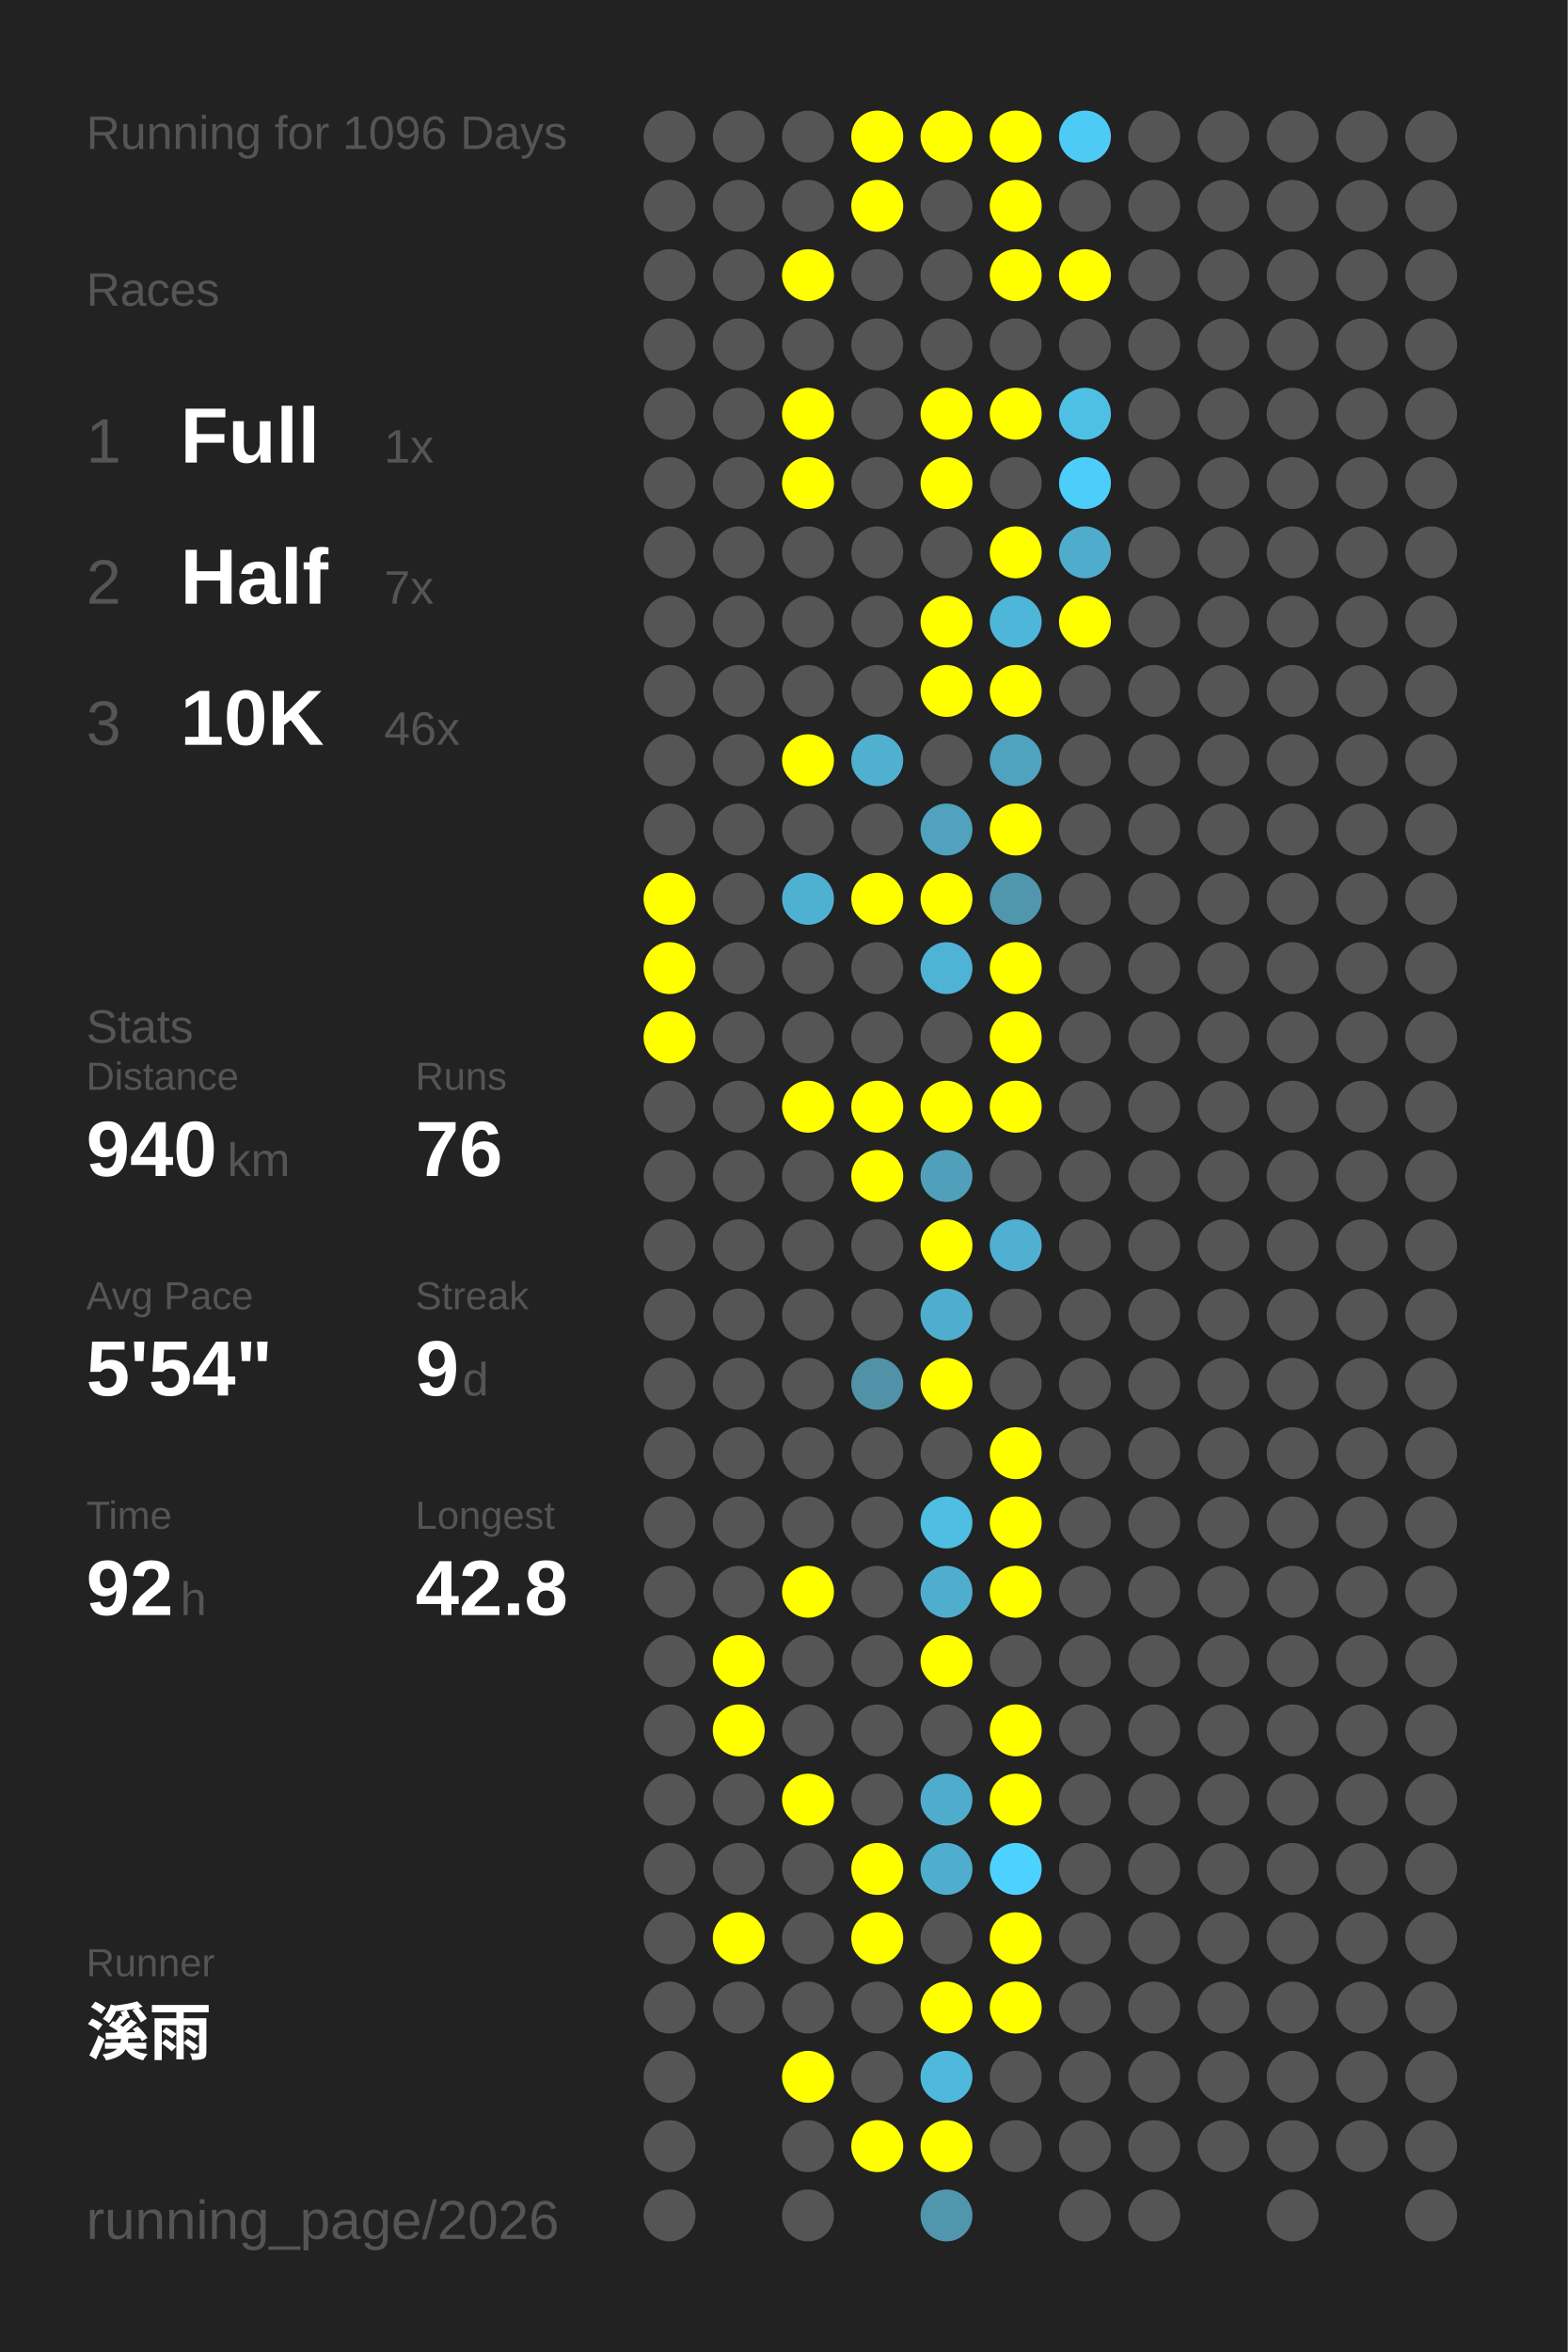
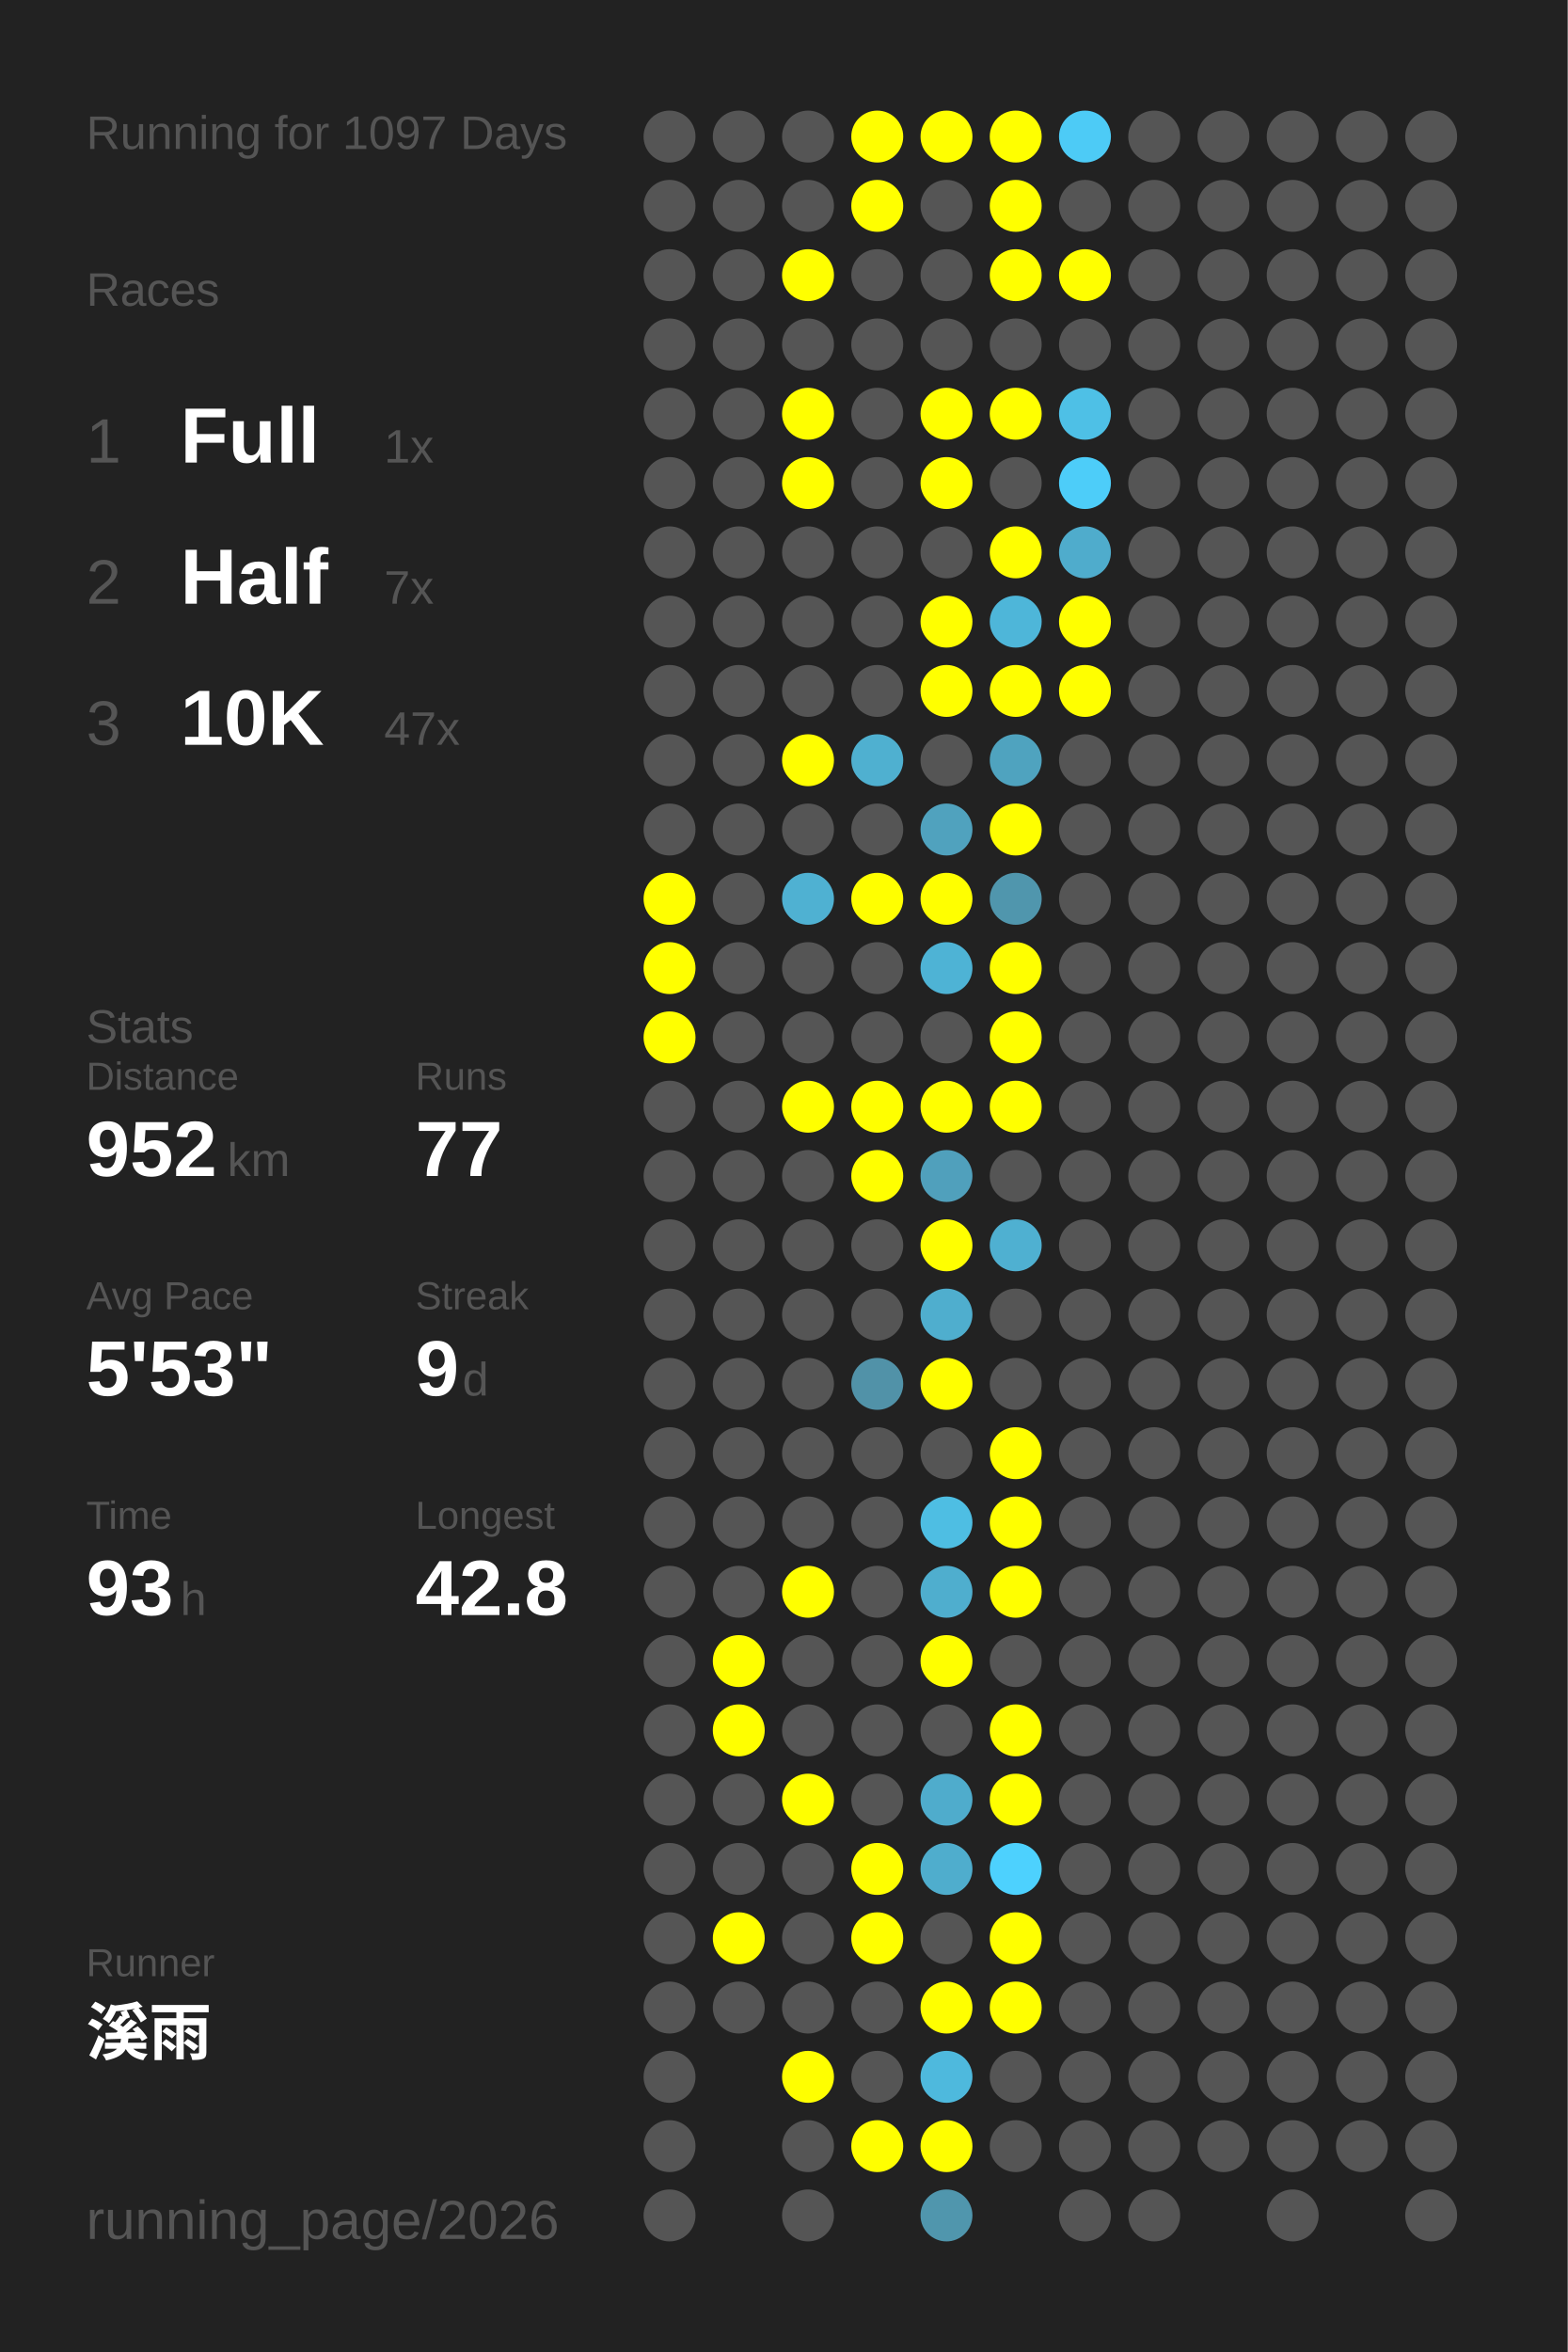
<svg xmlns="http://www.w3.org/2000/svg" baseProfile="full" height="300mm" version="1.1" viewBox="0,0,200,300" width="200mm">
  <defs />
  <rect fill="#222222" height="300" width="200" x="0" y="0" />
-   <text fill="#555555" style="font-size:6px; font-family:Arial;" x="11" y="19">Running for 1096 Days</text>
+   <text fill="#555555" style="font-size:6px; font-family:Arial;" x="11" y="19">Running for 1097 Days</text>
  <text fill="#555555" style="font-size:6px; font-family:Arial;" x="11" y="39">Races</text>
  <text fill="#555555" style="font-size:8px; font-family:Arial;" x="11" y="59">1</text>
  <text fill="#FFFFFF" style="font-size:10px; font-family:Arial; font-weight:bold;" x="23" y="59">Full</text>
  <text fill="#555555" style="font-size:6px; font-family:Arial;" x="49" y="59">1x</text>
  <text fill="#555555" style="font-size:8px; font-family:Arial;" x="11" y="77">2</text>
  <text fill="#FFFFFF" style="font-size:10px; font-family:Arial; font-weight:bold;" x="23" y="77">Half</text>
  <text fill="#555555" style="font-size:6px; font-family:Arial;" x="49" y="77">7x</text>
  <text fill="#555555" style="font-size:8px; font-family:Arial;" x="11" y="95">3</text>
  <text fill="#FFFFFF" style="font-size:10px; font-family:Arial; font-weight:bold;" x="23" y="95">10K</text>
-   <text fill="#555555" style="font-size:6px; font-family:Arial;" x="49" y="95">46x</text>
+   <text fill="#555555" style="font-size:6px; font-family:Arial;" x="49" y="95">47x</text>
  <text fill="#555555" style="font-size:6px; font-family:Arial;" x="11" y="133">Stats</text>
  <text fill="#555555" style="font-size:5px; font-family:Arial;" x="11" y="139">Distance</text>
-   <text fill="#FFFFFF" style="font-size:10px; font-family:Arial; font-weight:bold;" x="11" y="150">940</text>
+   <text fill="#FFFFFF" style="font-size:10px; font-family:Arial; font-weight:bold;" x="11" y="150">952</text>
  <text fill="#555555" style="font-size:6px; font-family:Arial;" x="29" y="150">km</text>
  <text fill="#555555" style="font-size:5px; font-family:Arial;" x="53" y="139">Runs</text>
-   <text fill="#FFFFFF" style="font-size:10px; font-family:Arial; font-weight:bold;" x="53" y="150">76</text>
+   <text fill="#FFFFFF" style="font-size:10px; font-family:Arial; font-weight:bold;" x="53" y="150">77</text>
  <text fill="#555555" style="font-size:5px; font-family:Arial;" x="11" y="167">Avg Pace</text>
-   <text fill="#FFFFFF" style="font-size:10px; font-family:Arial; font-weight:bold;" x="11" y="178">5'54"</text>
+   <text fill="#FFFFFF" style="font-size:10px; font-family:Arial; font-weight:bold;" x="11" y="178">5'53"</text>
  <text fill="#555555" style="font-size:5px; font-family:Arial;" x="53" y="167">Streak</text>
  <text fill="#FFFFFF" style="font-size:10px; font-family:Arial; font-weight:bold;" x="53" y="178">9</text>
  <text fill="#555555" style="font-size:6px; font-family:Arial;" x="59" y="178">d</text>
  <text fill="#555555" style="font-size:5px; font-family:Arial;" x="11" y="195">Time</text>
-   <text fill="#FFFFFF" style="font-size:10px; font-family:Arial; font-weight:bold;" x="11" y="206">92</text>
+   <text fill="#FFFFFF" style="font-size:10px; font-family:Arial; font-weight:bold;" x="11" y="206">93</text>
  <text fill="#555555" style="font-size:6px; font-family:Arial;" x="23" y="206">h</text>
  <text fill="#555555" style="font-size:5px; font-family:Arial;" x="53" y="195">Longest</text>
  <text fill="#FFFFFF" style="font-size:10px; font-family:Arial; font-weight:bold;" x="53" y="206">42.8</text>
  <text fill="#555555" style="font-size:5px; font-family:Arial;" x="11" y="252.065">Runner</text>
  <text fill="#FFFFFF" style="font-size:8px; font-family:Arial; font-weight:bold;" x="11" y="262.065">溪雨</text>
  <text fill="#555555" style="font-size:7px; font-family:Arial;" x="11" y="285.581">running_page/2026</text>
  <circle cx="85.417" cy="17.419" fill="#555555" r="3.312" />
  <circle cx="85.417" cy="26.258" fill="#555555" r="3.312" />
  <circle cx="85.417" cy="35.097" fill="#555555" r="3.312" />
  <circle cx="85.417" cy="43.935" fill="#555555" r="3.312" />
  <circle cx="85.417" cy="52.774" fill="#555555" r="3.312" />
  <circle cx="85.417" cy="61.613" fill="#555555" r="3.312" />
  <circle cx="85.417" cy="70.452" fill="#555555" r="3.312" />
  <circle cx="85.417" cy="79.29" fill="#555555" r="3.312" />
  <circle cx="85.417" cy="88.129" fill="#555555" r="3.312" />
  <circle cx="85.417" cy="96.968" fill="#555555" r="3.312" />
  <circle cx="85.417" cy="105.806" fill="#555555" r="3.312" />
  <circle cx="85.417" cy="114.645" fill="#FFFF00" r="3.312" />
  <circle cx="85.417" cy="123.484" fill="#FFFF00" r="3.312" />
  <circle cx="85.417" cy="132.323" fill="#FFFF00" r="3.312" />
  <circle cx="85.417" cy="141.161" fill="#555555" r="3.312" />
  <circle cx="85.417" cy="150" fill="#555555" r="3.312" />
  <circle cx="85.417" cy="158.839" fill="#555555" r="3.312" />
  <circle cx="85.417" cy="167.677" fill="#555555" r="3.312" />
  <circle cx="85.417" cy="176.516" fill="#555555" r="3.312" />
  <circle cx="85.417" cy="185.355" fill="#555555" r="3.312" />
  <circle cx="85.417" cy="194.194" fill="#555555" r="3.312" />
  <circle cx="85.417" cy="203.032" fill="#555555" r="3.312" />
  <circle cx="85.417" cy="211.871" fill="#555555" r="3.312" />
  <circle cx="85.417" cy="220.71" fill="#555555" r="3.312" />
  <circle cx="85.417" cy="229.548" fill="#555555" r="3.312" />
  <circle cx="85.417" cy="238.387" fill="#555555" r="3.312" />
  <circle cx="85.417" cy="247.226" fill="#555555" r="3.312" />
  <circle cx="85.417" cy="256.065" fill="#555555" r="3.312" />
  <circle cx="85.417" cy="264.903" fill="#555555" r="3.312" />
  <circle cx="85.417" cy="273.742" fill="#555555" r="3.312" />
  <circle cx="85.417" cy="282.581" fill="#555555" r="3.312" />
  <circle cx="94.25" cy="17.419" fill="#555555" r="3.312" />
  <circle cx="94.25" cy="26.258" fill="#555555" r="3.312" />
  <circle cx="94.25" cy="35.097" fill="#555555" r="3.312" />
  <circle cx="94.25" cy="43.935" fill="#555555" r="3.312" />
  <circle cx="94.25" cy="52.774" fill="#555555" r="3.312" />
  <circle cx="94.25" cy="61.613" fill="#555555" r="3.312" />
  <circle cx="94.25" cy="70.452" fill="#555555" r="3.312" />
  <circle cx="94.25" cy="79.29" fill="#555555" r="3.312" />
  <circle cx="94.25" cy="88.129" fill="#555555" r="3.312" />
  <circle cx="94.25" cy="96.968" fill="#555555" r="3.312" />
  <circle cx="94.25" cy="105.806" fill="#555555" r="3.312" />
  <circle cx="94.25" cy="114.645" fill="#555555" r="3.312" />
  <circle cx="94.25" cy="123.484" fill="#555555" r="3.312" />
  <circle cx="94.25" cy="132.323" fill="#555555" r="3.312" />
  <circle cx="94.25" cy="141.161" fill="#555555" r="3.312" />
  <circle cx="94.25" cy="150" fill="#555555" r="3.312" />
  <circle cx="94.25" cy="158.839" fill="#555555" r="3.312" />
  <circle cx="94.25" cy="167.677" fill="#555555" r="3.312" />
  <circle cx="94.25" cy="176.516" fill="#555555" r="3.312" />
  <circle cx="94.25" cy="185.355" fill="#555555" r="3.312" />
  <circle cx="94.25" cy="194.194" fill="#555555" r="3.312" />
  <circle cx="94.25" cy="203.032" fill="#555555" r="3.312" />
  <circle cx="94.25" cy="211.871" fill="#FFFF00" r="3.312" />
  <circle cx="94.25" cy="220.71" fill="#FFFF00" r="3.312" />
  <circle cx="94.25" cy="229.548" fill="#555555" r="3.312" />
  <circle cx="94.25" cy="238.387" fill="#555555" r="3.312" />
  <circle cx="94.25" cy="247.226" fill="#FFFF00" r="3.312" />
  <circle cx="94.25" cy="256.065" fill="#555555" r="3.312" />
  <circle cx="103.083" cy="17.419" fill="#555555" r="3.312" />
  <circle cx="103.083" cy="26.258" fill="#555555" r="3.312" />
  <circle cx="103.083" cy="35.097" fill="#FFFF00" r="3.312" />
  <circle cx="103.083" cy="43.935" fill="#555555" r="3.312" />
  <circle cx="103.083" cy="52.774" fill="#FFFF00" r="3.312" />
  <circle cx="103.083" cy="61.613" fill="#FFFF00" r="3.312" />
  <circle cx="103.083" cy="70.452" fill="#555555" r="3.312" />
  <circle cx="103.083" cy="79.29" fill="#555555" r="3.312" />
  <circle cx="103.083" cy="88.129" fill="#555555" r="3.312" />
  <circle cx="103.083" cy="96.968" fill="#FFFF00" r="3.312" />
  <circle cx="103.083" cy="105.806" fill="#555555" r="3.312" />
  <circle cx="103.083" cy="114.645" fill="#4fb1d2" r="3.312" />
  <circle cx="103.083" cy="123.484" fill="#555555" r="3.312" />
  <circle cx="103.083" cy="132.323" fill="#555555" r="3.312" />
  <circle cx="103.083" cy="141.161" fill="#FFFF00" r="3.312" />
  <circle cx="103.083" cy="150" fill="#555555" r="3.312" />
  <circle cx="103.083" cy="158.839" fill="#555555" r="3.312" />
  <circle cx="103.083" cy="167.677" fill="#555555" r="3.312" />
  <circle cx="103.083" cy="176.516" fill="#555555" r="3.312" />
  <circle cx="103.083" cy="185.355" fill="#555555" r="3.312" />
  <circle cx="103.083" cy="194.194" fill="#555555" r="3.312" />
  <circle cx="103.083" cy="203.032" fill="#FFFF00" r="3.312" />
  <circle cx="103.083" cy="211.871" fill="#555555" r="3.312" />
  <circle cx="103.083" cy="220.71" fill="#555555" r="3.312" />
  <circle cx="103.083" cy="229.548" fill="#FFFF00" r="3.312" />
  <circle cx="103.083" cy="238.387" fill="#555555" r="3.312" />
  <circle cx="103.083" cy="247.226" fill="#555555" r="3.312" />
  <circle cx="103.083" cy="256.065" fill="#555555" r="3.312" />
  <circle cx="103.083" cy="264.903" fill="#FFFF00" r="3.312" />
  <circle cx="103.083" cy="273.742" fill="#555555" r="3.312" />
  <circle cx="103.083" cy="282.581" fill="#555555" r="3.312" />
  <circle cx="111.917" cy="17.419" fill="#FFFF00" r="3.312" />
  <circle cx="111.917" cy="26.258" fill="#FFFF00" r="3.312" />
  <circle cx="111.917" cy="35.097" fill="#555555" r="3.312" />
  <circle cx="111.917" cy="43.935" fill="#555555" r="3.312" />
  <circle cx="111.917" cy="52.774" fill="#555555" r="3.312" />
  <circle cx="111.917" cy="61.613" fill="#555555" r="3.312" />
  <circle cx="111.917" cy="70.452" fill="#555555" r="3.312" />
  <circle cx="111.917" cy="79.29" fill="#555555" r="3.312" />
  <circle cx="111.917" cy="88.129" fill="#555555" r="3.312" />
  <circle cx="111.917" cy="96.968" fill="#4fb0d0" r="3.312" />
  <circle cx="111.917" cy="105.806" fill="#555555" r="3.312" />
  <circle cx="111.917" cy="114.645" fill="#FFFF00" r="3.312" />
  <circle cx="111.917" cy="123.484" fill="#555555" r="3.312" />
  <circle cx="111.917" cy="132.323" fill="#555555" r="3.312" />
  <circle cx="111.917" cy="141.161" fill="#FFFF00" r="3.312" />
  <circle cx="111.917" cy="150" fill="#FFFF00" r="3.312" />
  <circle cx="111.917" cy="158.839" fill="#555555" r="3.312" />
  <circle cx="111.917" cy="167.677" fill="#555555" r="3.312" />
  <circle cx="111.917" cy="176.516" fill="#5192a8" r="3.312" />
  <circle cx="111.917" cy="185.355" fill="#555555" r="3.312" />
  <circle cx="111.917" cy="194.194" fill="#555555" r="3.312" />
  <circle cx="111.917" cy="203.032" fill="#555555" r="3.312" />
  <circle cx="111.917" cy="211.871" fill="#555555" r="3.312" />
  <circle cx="111.917" cy="220.71" fill="#555555" r="3.312" />
  <circle cx="111.917" cy="229.548" fill="#555555" r="3.312" />
  <circle cx="111.917" cy="238.387" fill="#FFFF00" r="3.312" />
  <circle cx="111.917" cy="247.226" fill="#FFFF00" r="3.312" />
  <circle cx="111.917" cy="256.065" fill="#555555" r="3.312" />
  <circle cx="111.917" cy="264.903" fill="#555555" r="3.312" />
  <circle cx="111.917" cy="273.742" fill="#FFFF00" r="3.312" />
  <circle cx="120.75" cy="17.419" fill="#FFFF00" r="3.312" />
  <circle cx="120.75" cy="26.258" fill="#555555" r="3.312" />
  <circle cx="120.75" cy="35.097" fill="#555555" r="3.312" />
  <circle cx="120.75" cy="43.935" fill="#555555" r="3.312" />
  <circle cx="120.75" cy="52.774" fill="#FFFF00" r="3.312" />
  <circle cx="120.75" cy="61.613" fill="#FFFF00" r="3.312" />
  <circle cx="120.75" cy="70.452" fill="#555555" r="3.312" />
  <circle cx="120.75" cy="79.29" fill="#FFFF00" r="3.312" />
  <circle cx="120.75" cy="88.129" fill="#FFFF00" r="3.312" />
  <circle cx="120.75" cy="96.968" fill="#555555" r="3.312" />
  <circle cx="120.75" cy="105.806" fill="#50a2be" r="3.312" />
  <circle cx="120.75" cy="114.645" fill="#FFFF00" r="3.312" />
  <circle cx="120.75" cy="123.484" fill="#4eb3d5" r="3.312" />
  <circle cx="120.75" cy="132.323" fill="#555555" r="3.312" />
  <circle cx="120.75" cy="141.161" fill="#FFFF00" r="3.312" />
  <circle cx="120.75" cy="150" fill="#50a0bc" r="3.312" />
  <circle cx="120.75" cy="158.839" fill="#FFFF00" r="3.312" />
  <circle cx="120.75" cy="167.677" fill="#4faece" r="3.312" />
  <circle cx="120.75" cy="176.516" fill="#FFFF00" r="3.312" />
  <circle cx="120.75" cy="185.355" fill="#555555" r="3.312" />
  <circle cx="120.75" cy="194.194" fill="#4ebee3" r="3.312" />
  <circle cx="120.75" cy="203.032" fill="#4faece" r="3.312" />
  <circle cx="120.75" cy="211.871" fill="#FFFF00" r="3.312" />
  <circle cx="120.75" cy="220.71" fill="#555555" r="3.312" />
  <circle cx="120.75" cy="229.548" fill="#4faccc" r="3.312" />
  <circle cx="120.75" cy="238.387" fill="#4fadcd" r="3.312" />
  <circle cx="120.75" cy="247.226" fill="#555555" r="3.312" />
  <circle cx="120.75" cy="256.065" fill="#FFFF00" r="3.312" />
  <circle cx="120.75" cy="264.903" fill="#4eb9dd" r="3.312" />
  <circle cx="120.75" cy="273.742" fill="#FFFF00" r="3.312" />
  <circle cx="120.75" cy="282.581" fill="#5096ad" r="3.312" />
  <circle cx="129.583" cy="17.419" fill="#FFFF00" r="3.312" />
  <circle cx="129.583" cy="26.258" fill="#FFFF00" r="3.312" />
  <circle cx="129.583" cy="35.097" fill="#FFFF00" r="3.312" />
  <circle cx="129.583" cy="43.935" fill="#555555" r="3.312" />
  <circle cx="129.583" cy="52.774" fill="#FFFF00" r="3.312" />
  <circle cx="129.583" cy="61.613" fill="#555555" r="3.312" />
  <circle cx="129.583" cy="70.452" fill="#FFFF00" r="3.312" />
  <circle cx="129.583" cy="79.29" fill="#4eb6d9" r="3.312" />
  <circle cx="129.583" cy="88.129" fill="#FFFF00" r="3.312" />
  <circle cx="129.583" cy="96.968" fill="#4fa3bf" r="3.312" />
  <circle cx="129.583" cy="105.806" fill="#FFFF00" r="3.312" />
  <circle cx="129.583" cy="114.645" fill="#5096ad" r="3.312" />
  <circle cx="129.583" cy="123.484" fill="#FFFF00" r="3.312" />
  <circle cx="129.583" cy="132.323" fill="#FFFF00" r="3.312" />
  <circle cx="129.583" cy="141.161" fill="#FFFF00" r="3.312" />
  <circle cx="129.583" cy="150" fill="#555555" r="3.312" />
  <circle cx="129.583" cy="158.839" fill="#4fb0d1" r="3.312" />
  <circle cx="129.583" cy="167.677" fill="#555555" r="3.312" />
  <circle cx="129.583" cy="176.516" fill="#555555" r="3.312" />
  <circle cx="129.583" cy="185.355" fill="#FFFF00" r="3.312" />
  <circle cx="129.583" cy="194.194" fill="#FFFF00" r="3.312" />
  <circle cx="129.583" cy="203.032" fill="#FFFF00" r="3.312" />
  <circle cx="129.583" cy="211.871" fill="#555555" r="3.312" />
  <circle cx="129.583" cy="220.71" fill="#FFFF00" r="3.312" />
  <circle cx="129.583" cy="229.548" fill="#FFFF00" r="3.312" />
  <circle cx="129.583" cy="238.387" fill="#4dd1fe" r="3.312" />
  <circle cx="129.583" cy="247.226" fill="#FFFF00" r="3.312" />
  <circle cx="129.583" cy="256.065" fill="#FFFF00" r="3.312" />
  <circle cx="129.583" cy="264.903" fill="#555555" r="3.312" />
  <circle cx="129.583" cy="273.742" fill="#555555" r="3.312" />
  <circle cx="138.417" cy="17.419" fill="#4dcbf6" r="3.312" />
  <circle cx="138.417" cy="26.258" fill="#555555" r="3.312" />
  <circle cx="138.417" cy="35.097" fill="#FFFF00" r="3.312" />
  <circle cx="138.417" cy="43.935" fill="#555555" r="3.312" />
  <circle cx="138.417" cy="52.774" fill="#4ec0e6" r="3.312" />
  <circle cx="138.417" cy="61.613" fill="#4dcdf9" r="3.312" />
  <circle cx="138.417" cy="70.452" fill="#4faccc" r="3.312" />
  <circle cx="138.417" cy="79.29" fill="#FFFF00" r="3.312" />
-   <circle cx="138.417" cy="88.129" fill="#555555" r="3.312" />
+   <circle cx="138.417" cy="88.129" fill="#FFFF00" r="3.312" />
  <circle cx="138.417" cy="96.968" fill="#555555" r="3.312" />
  <circle cx="138.417" cy="105.806" fill="#555555" r="3.312" />
  <circle cx="138.417" cy="114.645" fill="#555555" r="3.312" />
  <circle cx="138.417" cy="123.484" fill="#555555" r="3.312" />
  <circle cx="138.417" cy="132.323" fill="#555555" r="3.312" />
  <circle cx="138.417" cy="141.161" fill="#555555" r="3.312" />
  <circle cx="138.417" cy="150" fill="#555555" r="3.312" />
  <circle cx="138.417" cy="158.839" fill="#555555" r="3.312" />
  <circle cx="138.417" cy="167.677" fill="#555555" r="3.312" />
  <circle cx="138.417" cy="176.516" fill="#555555" r="3.312" />
  <circle cx="138.417" cy="185.355" fill="#555555" r="3.312" />
  <circle cx="138.417" cy="194.194" fill="#555555" r="3.312" />
  <circle cx="138.417" cy="203.032" fill="#555555" r="3.312" />
  <circle cx="138.417" cy="211.871" fill="#555555" r="3.312" />
  <circle cx="138.417" cy="220.71" fill="#555555" r="3.312" />
  <circle cx="138.417" cy="229.548" fill="#555555" r="3.312" />
  <circle cx="138.417" cy="238.387" fill="#555555" r="3.312" />
  <circle cx="138.417" cy="247.226" fill="#555555" r="3.312" />
  <circle cx="138.417" cy="256.065" fill="#555555" r="3.312" />
  <circle cx="138.417" cy="264.903" fill="#555555" r="3.312" />
  <circle cx="138.417" cy="273.742" fill="#555555" r="3.312" />
  <circle cx="138.417" cy="282.581" fill="#555555" r="3.312" />
  <circle cx="147.25" cy="17.419" fill="#555555" r="3.312" />
  <circle cx="147.25" cy="26.258" fill="#555555" r="3.312" />
  <circle cx="147.25" cy="35.097" fill="#555555" r="3.312" />
  <circle cx="147.25" cy="43.935" fill="#555555" r="3.312" />
  <circle cx="147.25" cy="52.774" fill="#555555" r="3.312" />
  <circle cx="147.25" cy="61.613" fill="#555555" r="3.312" />
  <circle cx="147.25" cy="70.452" fill="#555555" r="3.312" />
  <circle cx="147.25" cy="79.29" fill="#555555" r="3.312" />
  <circle cx="147.25" cy="88.129" fill="#555555" r="3.312" />
  <circle cx="147.25" cy="96.968" fill="#555555" r="3.312" />
  <circle cx="147.25" cy="105.806" fill="#555555" r="3.312" />
  <circle cx="147.25" cy="114.645" fill="#555555" r="3.312" />
  <circle cx="147.25" cy="123.484" fill="#555555" r="3.312" />
  <circle cx="147.25" cy="132.323" fill="#555555" r="3.312" />
  <circle cx="147.25" cy="141.161" fill="#555555" r="3.312" />
  <circle cx="147.25" cy="150" fill="#555555" r="3.312" />
  <circle cx="147.25" cy="158.839" fill="#555555" r="3.312" />
  <circle cx="147.25" cy="167.677" fill="#555555" r="3.312" />
  <circle cx="147.25" cy="176.516" fill="#555555" r="3.312" />
  <circle cx="147.25" cy="185.355" fill="#555555" r="3.312" />
  <circle cx="147.25" cy="194.194" fill="#555555" r="3.312" />
  <circle cx="147.25" cy="203.032" fill="#555555" r="3.312" />
  <circle cx="147.25" cy="211.871" fill="#555555" r="3.312" />
  <circle cx="147.25" cy="220.71" fill="#555555" r="3.312" />
  <circle cx="147.25" cy="229.548" fill="#555555" r="3.312" />
  <circle cx="147.25" cy="238.387" fill="#555555" r="3.312" />
  <circle cx="147.25" cy="247.226" fill="#555555" r="3.312" />
  <circle cx="147.25" cy="256.065" fill="#555555" r="3.312" />
  <circle cx="147.25" cy="264.903" fill="#555555" r="3.312" />
  <circle cx="147.25" cy="273.742" fill="#555555" r="3.312" />
  <circle cx="147.25" cy="282.581" fill="#555555" r="3.312" />
  <circle cx="156.083" cy="17.419" fill="#555555" r="3.312" />
  <circle cx="156.083" cy="26.258" fill="#555555" r="3.312" />
  <circle cx="156.083" cy="35.097" fill="#555555" r="3.312" />
  <circle cx="156.083" cy="43.935" fill="#555555" r="3.312" />
  <circle cx="156.083" cy="52.774" fill="#555555" r="3.312" />
  <circle cx="156.083" cy="61.613" fill="#555555" r="3.312" />
  <circle cx="156.083" cy="70.452" fill="#555555" r="3.312" />
  <circle cx="156.083" cy="79.29" fill="#555555" r="3.312" />
  <circle cx="156.083" cy="88.129" fill="#555555" r="3.312" />
  <circle cx="156.083" cy="96.968" fill="#555555" r="3.312" />
  <circle cx="156.083" cy="105.806" fill="#555555" r="3.312" />
  <circle cx="156.083" cy="114.645" fill="#555555" r="3.312" />
  <circle cx="156.083" cy="123.484" fill="#555555" r="3.312" />
  <circle cx="156.083" cy="132.323" fill="#555555" r="3.312" />
  <circle cx="156.083" cy="141.161" fill="#555555" r="3.312" />
  <circle cx="156.083" cy="150" fill="#555555" r="3.312" />
  <circle cx="156.083" cy="158.839" fill="#555555" r="3.312" />
  <circle cx="156.083" cy="167.677" fill="#555555" r="3.312" />
  <circle cx="156.083" cy="176.516" fill="#555555" r="3.312" />
  <circle cx="156.083" cy="185.355" fill="#555555" r="3.312" />
  <circle cx="156.083" cy="194.194" fill="#555555" r="3.312" />
  <circle cx="156.083" cy="203.032" fill="#555555" r="3.312" />
  <circle cx="156.083" cy="211.871" fill="#555555" r="3.312" />
  <circle cx="156.083" cy="220.71" fill="#555555" r="3.312" />
  <circle cx="156.083" cy="229.548" fill="#555555" r="3.312" />
  <circle cx="156.083" cy="238.387" fill="#555555" r="3.312" />
  <circle cx="156.083" cy="247.226" fill="#555555" r="3.312" />
  <circle cx="156.083" cy="256.065" fill="#555555" r="3.312" />
  <circle cx="156.083" cy="264.903" fill="#555555" r="3.312" />
  <circle cx="156.083" cy="273.742" fill="#555555" r="3.312" />
  <circle cx="164.917" cy="17.419" fill="#555555" r="3.312" />
  <circle cx="164.917" cy="26.258" fill="#555555" r="3.312" />
  <circle cx="164.917" cy="35.097" fill="#555555" r="3.312" />
  <circle cx="164.917" cy="43.935" fill="#555555" r="3.312" />
  <circle cx="164.917" cy="52.774" fill="#555555" r="3.312" />
  <circle cx="164.917" cy="61.613" fill="#555555" r="3.312" />
  <circle cx="164.917" cy="70.452" fill="#555555" r="3.312" />
  <circle cx="164.917" cy="79.29" fill="#555555" r="3.312" />
  <circle cx="164.917" cy="88.129" fill="#555555" r="3.312" />
  <circle cx="164.917" cy="96.968" fill="#555555" r="3.312" />
  <circle cx="164.917" cy="105.806" fill="#555555" r="3.312" />
  <circle cx="164.917" cy="114.645" fill="#555555" r="3.312" />
  <circle cx="164.917" cy="123.484" fill="#555555" r="3.312" />
  <circle cx="164.917" cy="132.323" fill="#555555" r="3.312" />
  <circle cx="164.917" cy="141.161" fill="#555555" r="3.312" />
  <circle cx="164.917" cy="150" fill="#555555" r="3.312" />
  <circle cx="164.917" cy="158.839" fill="#555555" r="3.312" />
  <circle cx="164.917" cy="167.677" fill="#555555" r="3.312" />
  <circle cx="164.917" cy="176.516" fill="#555555" r="3.312" />
  <circle cx="164.917" cy="185.355" fill="#555555" r="3.312" />
  <circle cx="164.917" cy="194.194" fill="#555555" r="3.312" />
  <circle cx="164.917" cy="203.032" fill="#555555" r="3.312" />
  <circle cx="164.917" cy="211.871" fill="#555555" r="3.312" />
  <circle cx="164.917" cy="220.71" fill="#555555" r="3.312" />
  <circle cx="164.917" cy="229.548" fill="#555555" r="3.312" />
  <circle cx="164.917" cy="238.387" fill="#555555" r="3.312" />
  <circle cx="164.917" cy="247.226" fill="#555555" r="3.312" />
  <circle cx="164.917" cy="256.065" fill="#555555" r="3.312" />
  <circle cx="164.917" cy="264.903" fill="#555555" r="3.312" />
  <circle cx="164.917" cy="273.742" fill="#555555" r="3.312" />
  <circle cx="164.917" cy="282.581" fill="#555555" r="3.312" />
  <circle cx="173.75" cy="17.419" fill="#555555" r="3.312" />
  <circle cx="173.75" cy="26.258" fill="#555555" r="3.312" />
  <circle cx="173.75" cy="35.097" fill="#555555" r="3.312" />
  <circle cx="173.75" cy="43.935" fill="#555555" r="3.312" />
  <circle cx="173.75" cy="52.774" fill="#555555" r="3.312" />
  <circle cx="173.75" cy="61.613" fill="#555555" r="3.312" />
  <circle cx="173.75" cy="70.452" fill="#555555" r="3.312" />
  <circle cx="173.75" cy="79.29" fill="#555555" r="3.312" />
  <circle cx="173.75" cy="88.129" fill="#555555" r="3.312" />
  <circle cx="173.75" cy="96.968" fill="#555555" r="3.312" />
  <circle cx="173.75" cy="105.806" fill="#555555" r="3.312" />
  <circle cx="173.75" cy="114.645" fill="#555555" r="3.312" />
  <circle cx="173.75" cy="123.484" fill="#555555" r="3.312" />
  <circle cx="173.75" cy="132.323" fill="#555555" r="3.312" />
  <circle cx="173.75" cy="141.161" fill="#555555" r="3.312" />
  <circle cx="173.75" cy="150" fill="#555555" r="3.312" />
  <circle cx="173.75" cy="158.839" fill="#555555" r="3.312" />
  <circle cx="173.75" cy="167.677" fill="#555555" r="3.312" />
  <circle cx="173.75" cy="176.516" fill="#555555" r="3.312" />
  <circle cx="173.75" cy="185.355" fill="#555555" r="3.312" />
  <circle cx="173.75" cy="194.194" fill="#555555" r="3.312" />
  <circle cx="173.75" cy="203.032" fill="#555555" r="3.312" />
  <circle cx="173.75" cy="211.871" fill="#555555" r="3.312" />
  <circle cx="173.75" cy="220.71" fill="#555555" r="3.312" />
  <circle cx="173.75" cy="229.548" fill="#555555" r="3.312" />
  <circle cx="173.75" cy="238.387" fill="#555555" r="3.312" />
  <circle cx="173.75" cy="247.226" fill="#555555" r="3.312" />
  <circle cx="173.75" cy="256.065" fill="#555555" r="3.312" />
  <circle cx="173.75" cy="264.903" fill="#555555" r="3.312" />
  <circle cx="173.75" cy="273.742" fill="#555555" r="3.312" />
  <circle cx="182.583" cy="17.419" fill="#555555" r="3.312" />
  <circle cx="182.583" cy="26.258" fill="#555555" r="3.312" />
  <circle cx="182.583" cy="35.097" fill="#555555" r="3.312" />
  <circle cx="182.583" cy="43.935" fill="#555555" r="3.312" />
  <circle cx="182.583" cy="52.774" fill="#555555" r="3.312" />
  <circle cx="182.583" cy="61.613" fill="#555555" r="3.312" />
  <circle cx="182.583" cy="70.452" fill="#555555" r="3.312" />
  <circle cx="182.583" cy="79.29" fill="#555555" r="3.312" />
  <circle cx="182.583" cy="88.129" fill="#555555" r="3.312" />
  <circle cx="182.583" cy="96.968" fill="#555555" r="3.312" />
  <circle cx="182.583" cy="105.806" fill="#555555" r="3.312" />
  <circle cx="182.583" cy="114.645" fill="#555555" r="3.312" />
  <circle cx="182.583" cy="123.484" fill="#555555" r="3.312" />
  <circle cx="182.583" cy="132.323" fill="#555555" r="3.312" />
  <circle cx="182.583" cy="141.161" fill="#555555" r="3.312" />
  <circle cx="182.583" cy="150" fill="#555555" r="3.312" />
  <circle cx="182.583" cy="158.839" fill="#555555" r="3.312" />
  <circle cx="182.583" cy="167.677" fill="#555555" r="3.312" />
  <circle cx="182.583" cy="176.516" fill="#555555" r="3.312" />
  <circle cx="182.583" cy="185.355" fill="#555555" r="3.312" />
  <circle cx="182.583" cy="194.194" fill="#555555" r="3.312" />
  <circle cx="182.583" cy="203.032" fill="#555555" r="3.312" />
  <circle cx="182.583" cy="211.871" fill="#555555" r="3.312" />
  <circle cx="182.583" cy="220.71" fill="#555555" r="3.312" />
  <circle cx="182.583" cy="229.548" fill="#555555" r="3.312" />
  <circle cx="182.583" cy="238.387" fill="#555555" r="3.312" />
  <circle cx="182.583" cy="247.226" fill="#555555" r="3.312" />
  <circle cx="182.583" cy="256.065" fill="#555555" r="3.312" />
  <circle cx="182.583" cy="264.903" fill="#555555" r="3.312" />
  <circle cx="182.583" cy="273.742" fill="#555555" r="3.312" />
  <circle cx="182.583" cy="282.581" fill="#555555" r="3.312" />
</svg>
